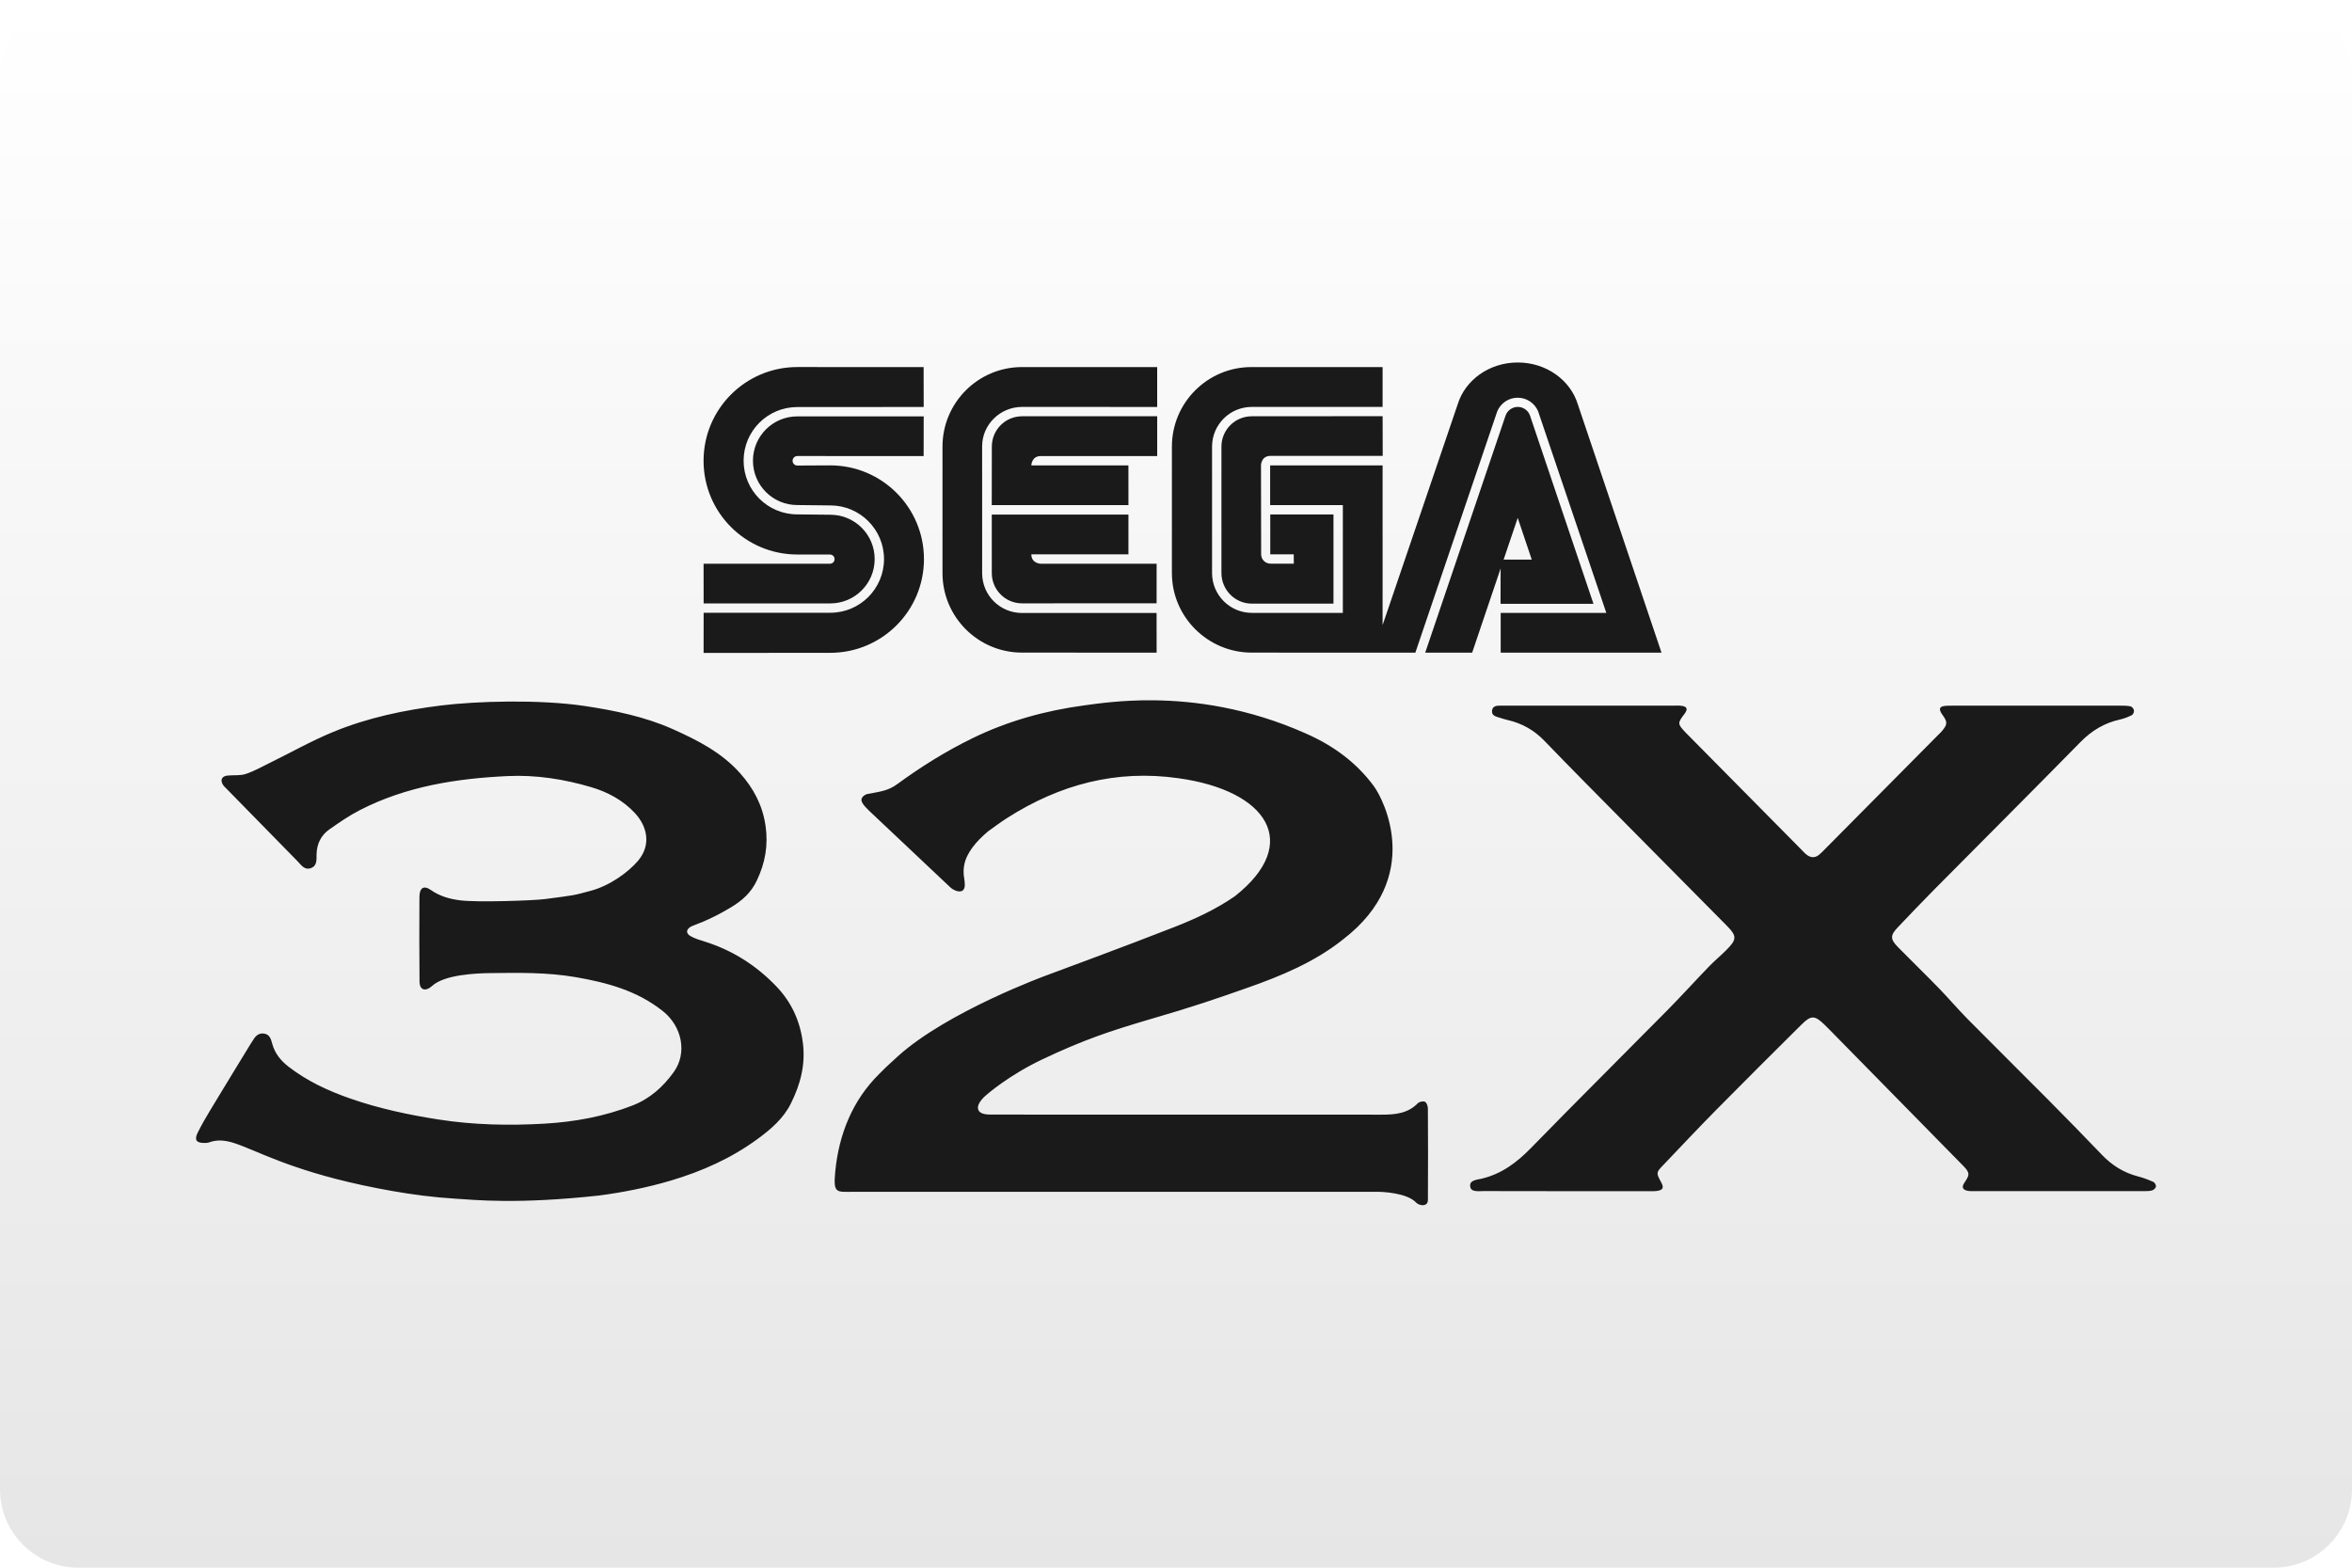
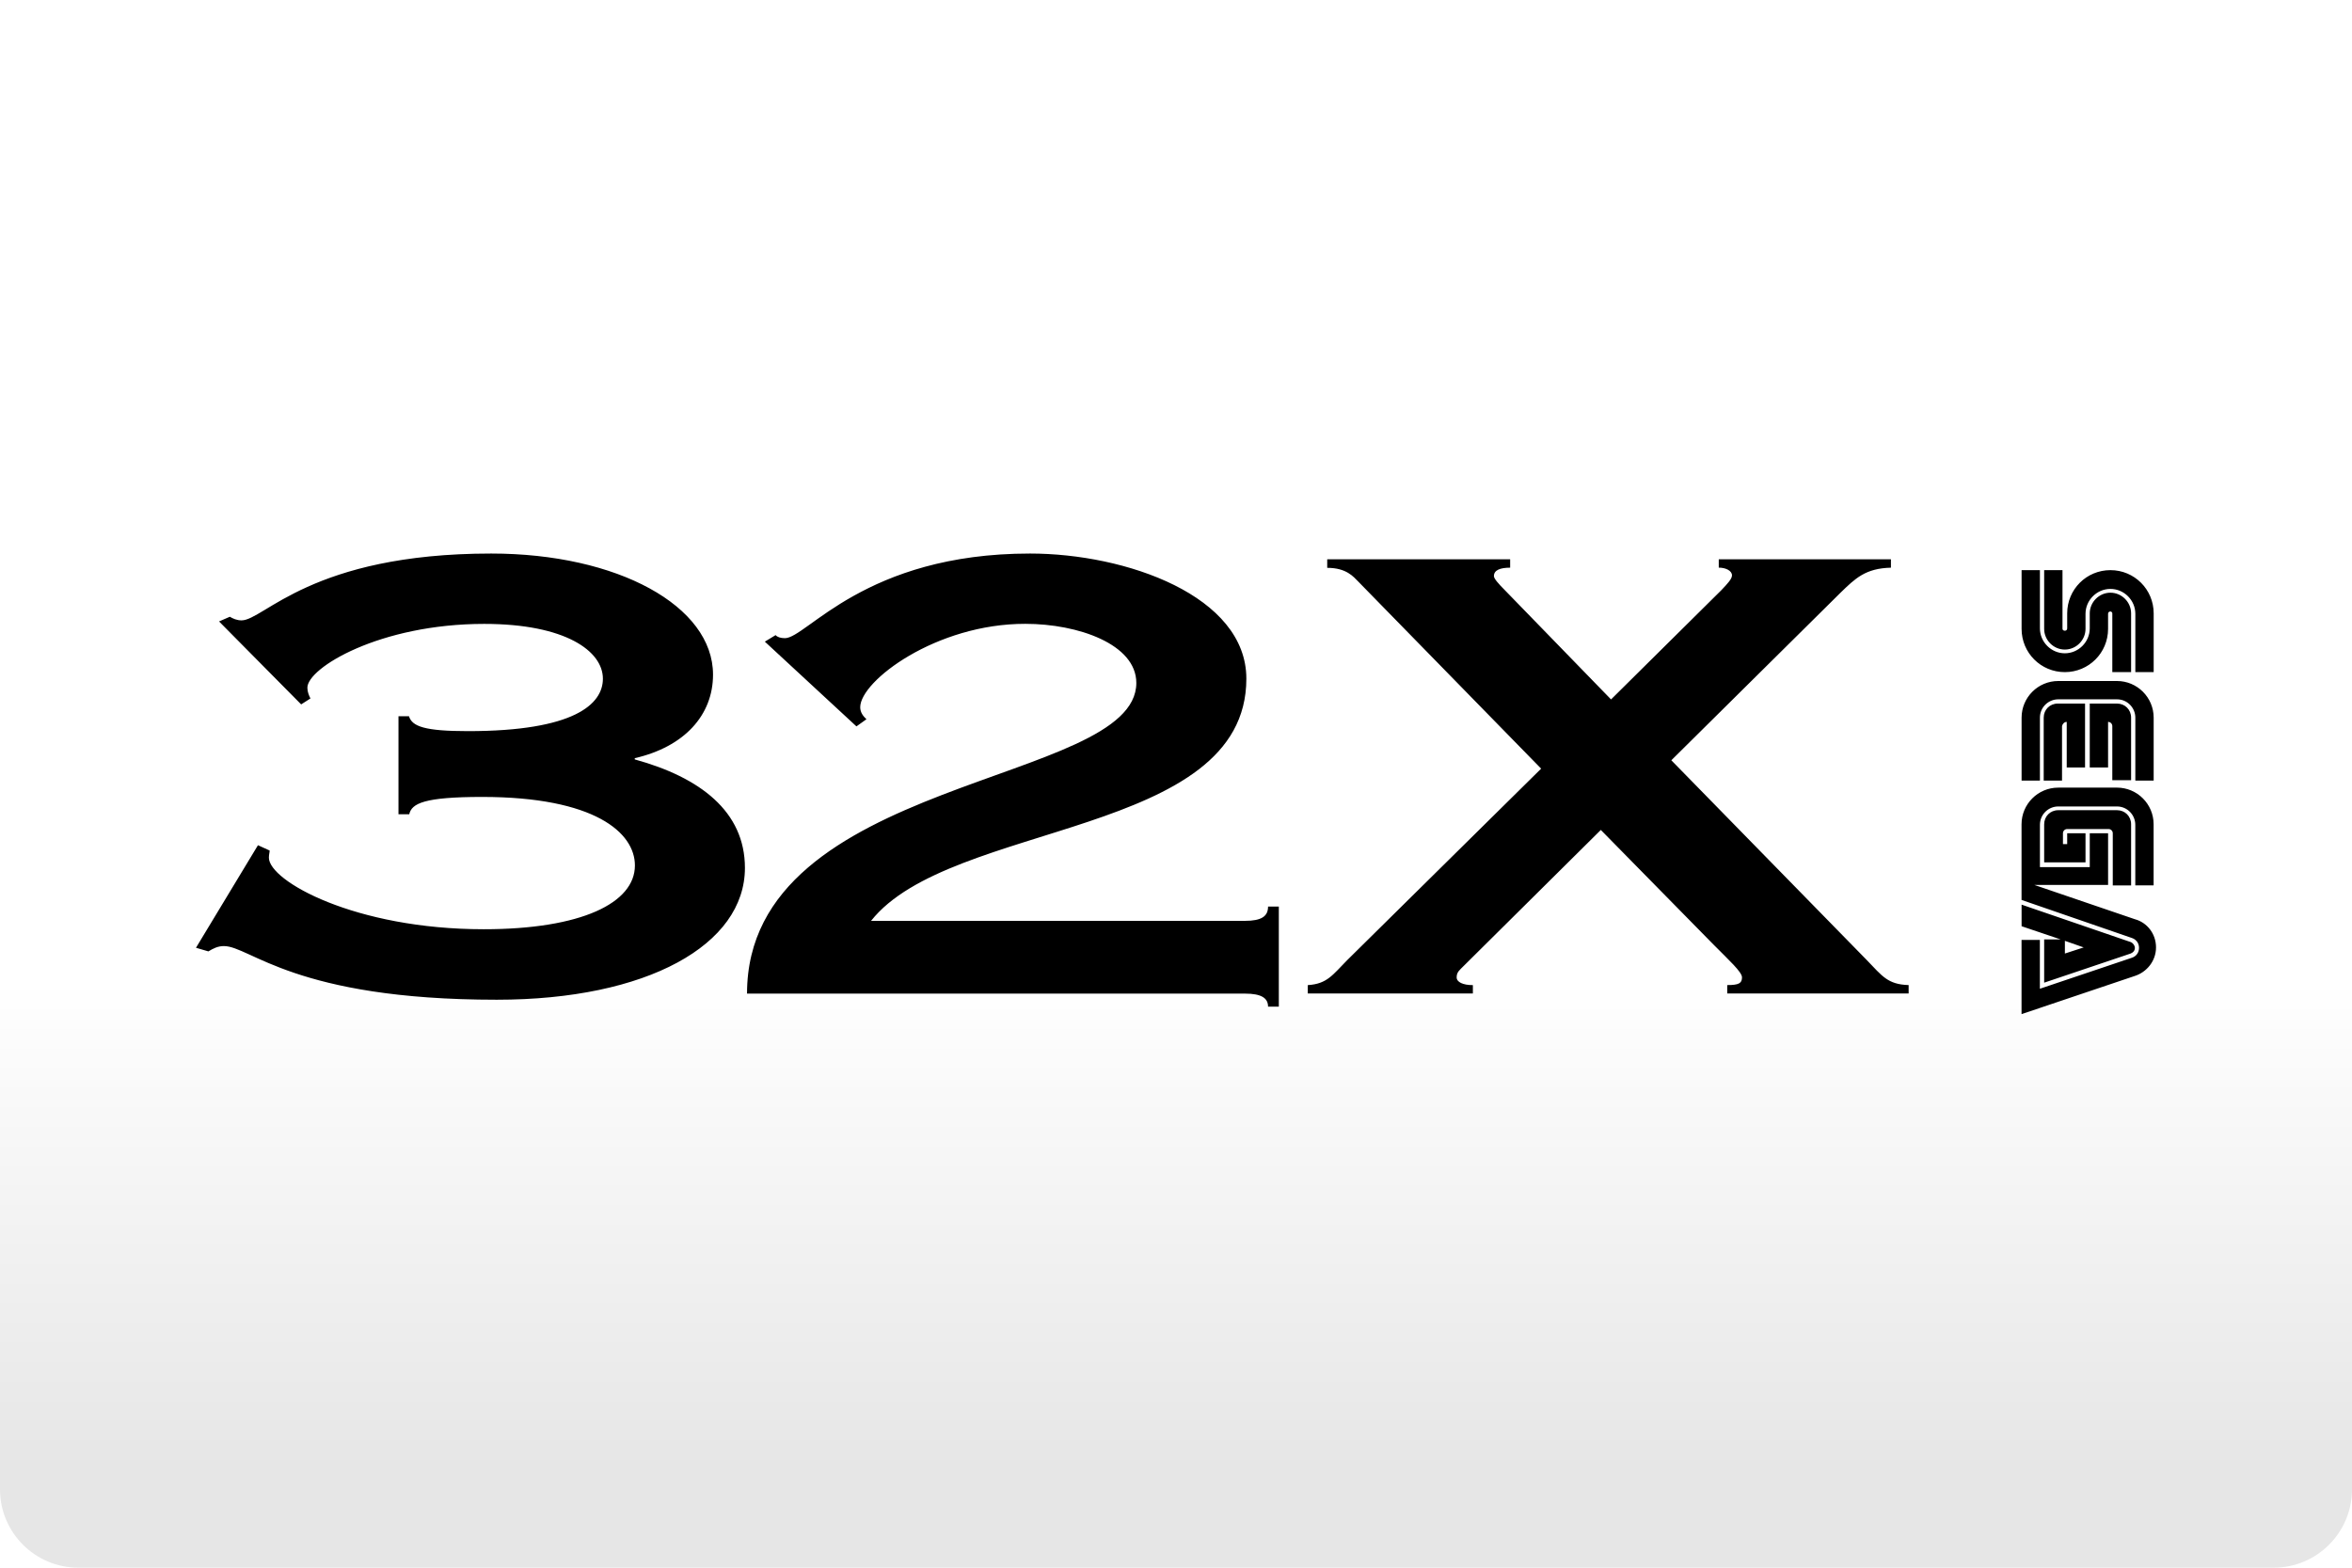
- <svg xmlns="http://www.w3.org/2000/svg" width="480" height="320" version="1.1" viewBox="0 0 480 320">
+ <svg xmlns="http://www.w3.org/2000/svg" width="480" height="320" version="1.1" viewBox="0 0 480 320" xml:space="preserve">
  <defs>
-     <linearGradient id="a" x1="81.598" x2="81.598" y2="84.667" gradientTransform="matrix(3.7795 0 0 3.7795 -.00025177 0)" gradientUnits="userSpaceOnUse">
+     <linearGradient id="a" x2="0" y1="200" y2="300" gradientUnits="userSpaceOnUse">
      <stop stop-color="#fff" offset="0" />
      <stop stop-color="#e6e6e6" offset="1" />
    </linearGradient>
  </defs>
-   <rect x="-0" y="9.1553e-8" width="480" height="320" ry="16" fill="url(#a)" stroke-linecap="square" stroke-linejoin="round" stroke-width="2" style="paint-order:stroke fill markers" />
-   <g transform="matrix(3.7795 0 0 3.7795 .0006998 -2.5447e-7)" fill="#1a1a1a" stroke-linejoin="round">
-     <path transform="scale(.26458)" d="m309.75 73.992c-5.841 0-10.763 3.623-12.262 8.555l-15.32 45.055v-32.604h-22.951v8.104h14.838v22.006l-18.568-2e-3c-4.477 0-8.125-3.65-8.125-8.125v-25.816c0-4.473 3.627-8.102 8.104-8.102l26.701-0.008 2e-3 -8.125-26.766-2e-3c-8.968 0-16.236 7.272-16.236 16.238v25.814c0 8.966 7.334 16.236 16.301 16.236l26.701 0.012v-8e-3h6.684l16.715-49.262c0.684-1.63 2.291-2.775 4.17-2.775 1.875 0 3.479 1.135 4.164 2.76l13.924 41.164h-21.557v8.113h32.818l-17.07-50.664c-1.496-4.939-6.42-8.565-12.266-8.565zm-147.03 0.932c-10.567 0-19.133 8.566-19.133 19.135 0 10.565 8.565 19.131 19.133 19.131l6.67 6e-3c0.517 0 0.936 0.419 0.936 0.938 0 0.516-0.418 0.934-0.936 0.934l-25.799 0.01 0.01 8.094h25.855c5 0 9.051-4.051 9.051-9.051 0-4.995-4.052-9.049-9.051-9.049l-6.742-0.074c-6.051 0-10.955-4.904-10.955-10.957 0-6.049 4.904-10.953 10.955-10.953l25.797-0.012-0.014-8.143-25.777-0.008zm45.867 0.004c-8.969 0-16.238 7.271-16.238 16.236v25.816c0 8.966 7.27 16.234 16.238 16.234l27.463 0.012-8e-3 -8.109-27.455 0.01c-4.476 0-8.148-3.587-8.148-8.146v-25.898c0-4.391 3.673-8.021 8.148-8.021l27.578 0.008-2e-3 -8.135-27.576-0.006zm101.17 8.135c-1.154 0-2.137 0.743-2.496 1.775l-16.393 48.383h9.58l5.807-17.188-0.016 7.223h18.967l-12.949-38.412c-0.356-1.034-1.343-1.781-2.5-1.781zm-27.588 1.891-26.701 0.02c-3.42 0-6.191 2.773-6.191 6.191v25.816c0 3.418 2.772 6.234 6.191 6.234h16.674v-18.197h-12.902v8.131h4.791l0.018 1.912-4.764-6e-3c-1.052 0-1.906-0.854-1.906-1.906l-0.029-18.16s-5e-3 -1.893 1.914-1.934h22.928l-0.021-8.102zm-73.58 0.02c-3.422 0-6.17 2.773-6.17 6.191l-0.016 11.937h27.895l-6e-3 -8.094h-19.812s0.022-1.913 1.926-1.914h23.76l2e-3 -8.121h-27.578zm-45.873 0.02c-5 0-9.049 4.052-9.049 9.049 0 5 4.049 9.051 9.049 9.051l6.742 0.076c6.051 0 10.955 4.902 10.955 10.951 0 6.053-4.903 10.957-10.955 10.957h-25.855l-0.01 8.203 25.838-0.021c10.568 0 19.135-8.564 19.135-19.133 0-10.566-8.566-19.131-19.135-19.131l-6.709 0.033c-0.536 0-0.967-0.436-0.967-0.969 0-0.538 0.432-0.971 0.967-0.971l25.777 0.004 0.014-8.1h-25.797zm39.689 20.043 6e-3 11.945c0 3.41 2.766 6.178 6.178 6.178l27.455-0.01 8e-3 -8.08h-23.646s-1.902-3e-3 -1.926-1.914h19.814l4e-3 -8.119h-27.893zm107.34 0.682 2.863 8.506h-5.74l2.877-8.506zm-74.322 37.229c-6.487-0.065-11.443 0.673-14.125 1.035-7.972 1.075-15.584 3.174-22.824 6.705-5.415 2.64-10.484 5.809-15.336 9.355-1.803 1.318-3.19 1.498-6.193 2.051-0.633 0.198-1.161 0.703-1.137 1.242 0.021 0.479 0.623 1.176 0.623 1.176 0 0 0.638 0.696 0.982 1.022 5.513 5.2 11.028 10.393 16.535 15.598 0.6 0.568 1.952 1.206 2.603 0.57 0.541-0.531 0.319-1.685 0.229-2.414-0.028-0.229-0.257-1.197-0.018-2.603 0.443-2.604 2.495-4.96 4.885-6.981 1.347-0.967 2.525-1.857 3.92-2.746 10.687-6.816 22.249-9.916 34.939-8.1 18.118 2.504 25.253 13.256 11.51 24.088-3.789 2.624-7.946 4.557-12.201 6.231-9.474 3.728-26.344 9.957-26.344 9.957 1e-5 0-20.161 7.353-30.281 16.523-2.389 2.165-2.736 2.524-3.781 3.588-5.457 5.392-8.219 12.374-8.945 19.889-0.444 4.594 0.207 4.148 3.83 4.148 35.646-3e-3 71.285-2e-3 106.93-2e-3 0.791 0 5.88 0.182 7.771 2.178 0.52 0.548 1.474 0.686 1.924 0.426 0.298-0.173 0.493-0.387 0.498-0.986 0.036-6.163 0.035-12.463-6e-3 -18.627-3e-3 -0.479-0.245-1.194-0.592-1.367-0.362-0.182-1.163-0.015-1.465 0.297-2.08 2.138-4.72 2.33-7.443 2.33-26.317-2e-3 -52.635 3e-3 -78.951-0.014-1.094-3e-3 -2.953 0.116-3.326-1.051-0.431-1.344 1.797-3.062 1.797-3.062s4.466-3.923 11.27-7.15c8.554-4.058 13.918-5.797 21.393-8.021 9.844-2.845 14.26-4.422 20.275-6.523 7.031-2.455 13.987-5.341 19.814-10.018 16.302-12.597 8.299-28.37 6.178-31.246-3.586-4.86-8.343-8.303-13.891-10.736-11.832-5.261-22.704-6.676-31.045-6.76zm-131.53 0.258c-5.252 0.035-10.254 0.352-13.873 0.801-7.561 0.938-14.964 2.495-21.998 5.389-4.441 1.828-8.65 4.214-12.973 6.334-1.626 0.798-3.225 1.709-4.934 2.266-1.157 0.377-2.491 0.18-3.736 0.324-1.113 0.129-1.471 0.91-0.891 1.85 0.204 0.331 0.513 0.599 0.789 0.881 4.806 4.913 9.605 9.829 14.426 14.727 0.751 0.762 1.433 1.908 2.75 1.424 1.305-0.48 1.129-1.737 1.154-2.836 0.049-2.113 0.908-3.869 2.617-5.068 2.001-1.404 4.032-2.807 6.199-3.922 9.465-4.87 19.732-6.467 30.199-6.959 5.782-0.272 11.48 0.625 17.043 2.266 3.394 1.003 6.444 2.658 8.869 5.244 2.526 2.696 3.438 6.46 0.723 9.73-0.031 0.038-0.062 0.075-0.094 0.111-1.948 2.269-5.679 5.015-9.59 6.062-3.654 0.979-3.108 0.879-9.369 1.697-2.342 0.306-13.803 0.705-17.314 0.254-2.114-0.271-4.138-0.831-5.963-2.109-1.444-1.012-2.316-0.447-2.328 1.418-0.038 5.689-0.032 11.38 0.018 17.072 0.005 0.55 0.026 1.18 0.465 1.578 0.439 0.397 1.172 0.337 2.096-0.477 2.508-2.328 9.052-2.591 11.789-2.627 5.831-0.074 11.648-0.179 17.473 0.818 6.479 1.114 12.596 2.769 17.855 6.955 3.872 3.082 5.035 8.503 2.193 12.445-2.142 2.972-4.816 5.404-8.342 6.781-5.793 2.264-11.846 3.373-17.99 3.731-7.249 0.42-14.508 0.276-21.729-0.857-6.098-0.957-12.101-2.231-17.934-4.266-4.498-1.569-8.786-3.546-12.582-6.484-1.604-1.24-2.824-2.728-3.361-4.727-0.246-0.918-0.5-1.886-1.674-2.051-1.249-0.175-1.846 0.672-2.391 1.584-0.121 0.204-0.264 0.398-0.387 0.598-2.673 4.385-5.357 8.761-8.008 13.156-0.978 1.624-1.95 3.258-2.777 4.959-0.695 1.427-0.205 2.047 1.395 2.029 0.315-6e-3 0.652 8e-4 0.939-0.105 2.516-0.922 4.779-0.063 7.094 0.846 4.845 1.901 12.917 6.001 30.273 9.061 4.264 0.753 8.592 1.309 12.91 1.572 3.936 0.241 12.527 1.195 29.346-0.646 4.919-0.65 9.777-1.613 14.57-3.029 6.439-1.906 12.447-4.592 17.84-8.562 2.667-1.961 5.201-4.125 6.731-7.201 1.964-3.951 3.031-7.97 2.424-12.518-0.594-4.44-2.362-8.195-5.348-11.328-4.088-4.293-8.991-7.425-14.699-9.207-0.975-0.304-1.98-0.599-2.856-1.102-0.973-0.557-0.933-1.332 0.021-1.912 0.6-0.367 3.411-1.076 8.154-3.92 2.418-1.45 4.175-3.047 5.35-5.514 1.706-3.581 2.363-7.229 1.773-11.221-0.614-4.165-2.446-7.599-5.174-10.672-3.775-4.252-8.712-6.767-13.768-9.02-5.731-2.554-11.853-3.795-18.027-4.729-4.619-0.682-10.119-0.93-15.371-0.895zm238.37 0.822c-0.277 2e-3 -0.554 0.014-0.83 0.014-5.613-8.4e-4 -11.224-2e-3 -16.836-2e-3h-16.842c-0.474 0-0.948 3e-3 -1.424 2e-3 -0.813-2e-3 -1.726-1e-3 -1.83 1.039-0.103 1.022 0.824 1.198 1.574 1.43 0.528 0.163 1.056 0.332 1.594 0.457 2.917 0.682 5.394 2.042 7.504 4.232 5.481 5.689 11.052 11.29 16.604 16.91 6.829 6.916 13.678 13.81 20.512 20.723 2.255 2.275 2.245 2.897-0.098 5.221-1.121 1.111-2.338 2.126-3.436 3.26-2.844 2.951-5.596 5.992-8.475 8.908-9.273 9.391-18.639 18.687-27.852 28.137-2.89 2.965-6.011 5.295-10.098 6.252-0.911 0.214-2.46 0.28-2.283 1.562 0.086 1.228 1.775 0.954 2.783 0.957 11.224 0.034 22.445 0.021 33.668 0.019 0.556 0 1.118 0.032 1.658-0.047 1.245-0.178 1.47-0.658 0.873-1.75-1.046-1.911-1.045-2.004 0.332-3.445 3.653-3.826 7.272-7.683 10.986-11.447 5.718-5.796 11.496-11.537 17.268-17.275 1.998-1.988 2.73-1.963 4.725-0.035 0.341 0.328 0.676 0.666 1.008 1.004 9.026 9.183 18.055 18.367 27.066 27.564 0.54 0.547 1.228 1.205 1.305 1.875 0.07 0.631-0.538 1.365-0.922 2.01-0.458 0.767-0.178 1.213 0.561 1.424 0.447 0.128 0.937 0.117 1.408 0.117 11.618 5e-3 23.239 7e-3 34.857-2e-3 0.547 0 1.122-2e-3 1.635-0.164 0.314-0.1 0.703-0.482 0.746-0.779 0.041-0.289-0.243-0.806-0.516-0.928-1.005-0.444-2.046-0.852-3.109-1.121-2.919-0.747-5.339-2.259-7.416-4.43-3.608-3.763-7.248-7.495-10.92-11.195-5.454-5.498-10.967-10.937-16.414-16.445-2.05-2.074-3.939-4.308-5.973-6.4-2.744-2.825-5.578-5.563-8.336-8.375-1.569-1.605-1.565-2.374-0.018-4.002 2.447-2.576 4.903-5.15 7.398-7.674 9.956-10.05 19.968-20.043 29.875-30.139 2.303-2.347 4.898-3.923 8.084-4.619 0.84-0.184 1.663-0.513 2.432-0.898 0.255-0.127 0.47-0.666 0.422-0.973-0.05-0.31-0.402-0.749-0.693-0.812-0.681-0.15-1.407-0.143-2.113-0.143-11.382-7e-3 -22.765-2e-3 -34.146-2e-3 -0.396 0-0.796 9e-3 -1.182 0.019-1.767 0.044-1.767 0.758-0.9 1.928 0.962 1.373 0.988 1.826-0.043 3.107-0.247 0.307-0.539 0.579-0.818 0.859-7.732 7.802-15.464 15.604-23.197 23.402-0.389 0.394-0.771 0.8-1.201 1.145-0.773 0.623-1.615 0.613-2.4 0.047-0.45-0.319-0.816-0.746-1.205-1.141-7.833-7.921-15.667-15.842-23.496-23.764-0.055-0.056-0.111-0.112-0.164-0.17-1.597-1.689-1.61-1.883-0.207-3.709 0.785-1.023 0.592-1.554-0.658-1.703-0.273-0.033-0.549-0.037-0.826-0.035z" fill="#1a1a1a" stroke-linecap="round" stroke-width="6" style="paint-order:stroke markers fill" />
-   </g>
-   <style type="text/css">.st0{fill:#FC0C18;}
- 	.st1{fill:#FC0C18;}</style>
+   <rect width="480" height="320" ry="16" fill="url(#a)" />
+   <path d="m100.24 112.99c-36.718 0-46.365 13.641-50.949 13.641-0.959 0-1.762-0.365-2.387-0.74l-2.199 0.959 16.756 16.932 1.895-1.209c-0.313-0.615-0.625-1.366-0.625-2.199 0-4.032 14.734-13.023 36.094-13.023 16.619 0 24.215 5.573 24.215 11.189 0 5.21-5.867 10.701-27.539 10.701-8.867 0-11.41-0.97-12.035-3.043h-2.144v20.006h2.197c0.5-2.199 3.011-3.533 14.889-3.533 22.943-1e-5 31.166 7.285 31.166 13.984 0 7.658-10.911 13.023-30.854 13.023-26.298 0-43.844-9.867-43.844-14.607 0-0.625 0.156-1.084 0.156-1.459l-2.387-1.084-12.648 20.932 2.531 0.74c0.969-0.583 1.897-1.084 3.168-1.084 5.366 0 14.389 10.951 55.691 10.951 30.695 0 50.639-11.221 50.639-26.912 0-11.534-9.179-18.485-22.484-22.143v-0.25c10.117-2.324 15.973-8.773 15.973-17.057 0-14.014-19.475-24.715-45.273-24.715zm109.96 0c-33.707 0-45.575 17.275-50.014 17.275-0.938 0-1.584-0.25-1.897-0.625l-2.199 1.334 18.693 17.297 2.043-1.459c-0.646-0.615-1.272-1.366-1.272-2.449 0-5.366 15.504-17.057 33.707-17.025 10.763 0 22.641 4.158 22.641 12.066 0 20.933-79.447 18.974-79.447 63.412h101.59c3.47 0 4.742 0.959 4.742 2.668h2.197v-20.434h-2.197c0 1.959-1.272 2.918-4.742 2.918h-76.279c16.16-20.464 76.592-17.057 76.592-49.43 0-16.9-24.526-25.549-44.156-25.549zm60.66 1.178v1.74c3.938 0 5.368 1.834 6.326 2.793l37.332 38.197-39.562 39.072c-3.011 3.042-4.095 4.865-8.064 5.115v1.709h33.695v-1.709c-2.042 0-3.312-0.623-3.312-1.582 0-1.115 0.625-1.491 1.428-2.324l27.996-27.768 23.1 23.506c3.011 3.042 5.711 5.491 5.711 6.574 0 1.209-0.626 1.584-3.012 1.584v1.709h37.02v-1.709c-4.272-0.125-5.387-1.833-8.555-5.115l-39.875-40.771 34.52-34.197c3.011-2.917 5.085-4.99 10.295-5.115v-1.709h-35.135v1.699c1.427 0 2.699 0.625 2.699 1.584 0 0.719-0.926 1.707-2.197 3.041l-22.486 22.277-21.516-22.141c-1.584-1.584-2.387-2.543-2.387-3.043 0-1.209 1.272-1.709 3.314-1.709v-1.709h-37.334zm141.71 2.209v11.992c0 4.887 3.927 8.826 8.824 8.826 4.887 0 8.826-3.929 8.826-8.826v-3.072c0-0.292 0.187-0.48 0.479-0.48 0.198 0 0.385 0.189 0.385 0.387v11.992h3.836v-11.992c0-2.303-1.918-4.221-4.221-4.221-2.303 0-4.219 1.918-4.219 4.221v3.062c0 2.782-2.304 5.084-5.086 5.084s-5.084-2.302-5.084-5.084v-11.889h-3.74zm4.606 0v11.992c0 2.303 1.916 4.221 4.219 4.221s4.221-1.918 4.221-4.221v-3.072c0-2.782 2.302-5.086 5.084-5.086 2.782 0 5.084 2.304 5.084 5.086v11.889h3.742v-11.982c0-4.887-3.929-8.826-8.826-8.826-4.897 0-8.824 3.929-8.824 8.826v3.062c0 0.292-0.189 0.479-0.48 0.479s-0.479-0.187-0.479-0.385v-11.982h-3.74zm2.875 22.631c-4.126 0-7.481 3.356-7.481 7.482v12.846h3.74v-12.846c0-2.115 1.729-3.742 3.74-3.742h11.992c2.115 0 3.74 1.731 3.74 3.742v12.846h3.742v-12.846c0-4.126-3.356-7.482-7.482-7.482h-11.992zm-0.094 4.606c-1.636 0-2.875 1.252-2.875 2.877v12.846h3.74v-11.117c0.094-0.479 0.48-0.865 0.959-0.865v9.305h3.74v-13.045h-5.564zm6.523 0v13.045h3.74v-9.305c0.479 0 0.863 0.386 0.863 0.865v11.035h3.836v-12.764c0-1.636-1.252-2.877-2.877-2.877h-5.562zm-6.439 17.16c-4.126 0-7.482 3.356-7.482 7.482v15.441l22.537 7.773c0.865 0.292 1.439 1.051 1.439 2.01s-0.575 1.73-1.439 2.012l-18.795 6.334v-9.971h-3.742v15.15l23.037-7.764c2.49-0.771 4.408-3.063 4.408-5.856 0-2.782-1.824-5.085-4.314-5.752l-20.525-7.002h15.057v-10.543h-3.74v6.908h-10.17v-8.639c0-2.115 1.729-3.74 3.74-3.74h11.982c2.115 0 3.74 1.729 3.74 3.74v12.367h3.74v-12.471c0-4.126-3.354-7.482-7.481-7.482h-11.992zm0.01 4.606c-1.636 0-2.875 1.252-2.875 2.877v7.771h8.439v-5.938h-3.74v2.209h-0.865v-2.209c0-0.479 0.386-0.865 0.865-0.865h8.44c0.479 0 0.863 0.386 0.863 0.865v10.648h3.742v-12.482c0-1.636-1.252-2.877-2.877-2.877h-11.992zm-7.481 19.277v4.406l7.959 2.689h-3.353v0.104 8.73l17.65-5.949c0.479-0.188 0.863-0.573 0.863-1.156 0-0.479-0.384-0.958-0.77-1.156l-22.35-7.668zm8.836 7.387 3.834 1.344-3.834 1.25v-2.594z" fill="#000" />
</svg>
